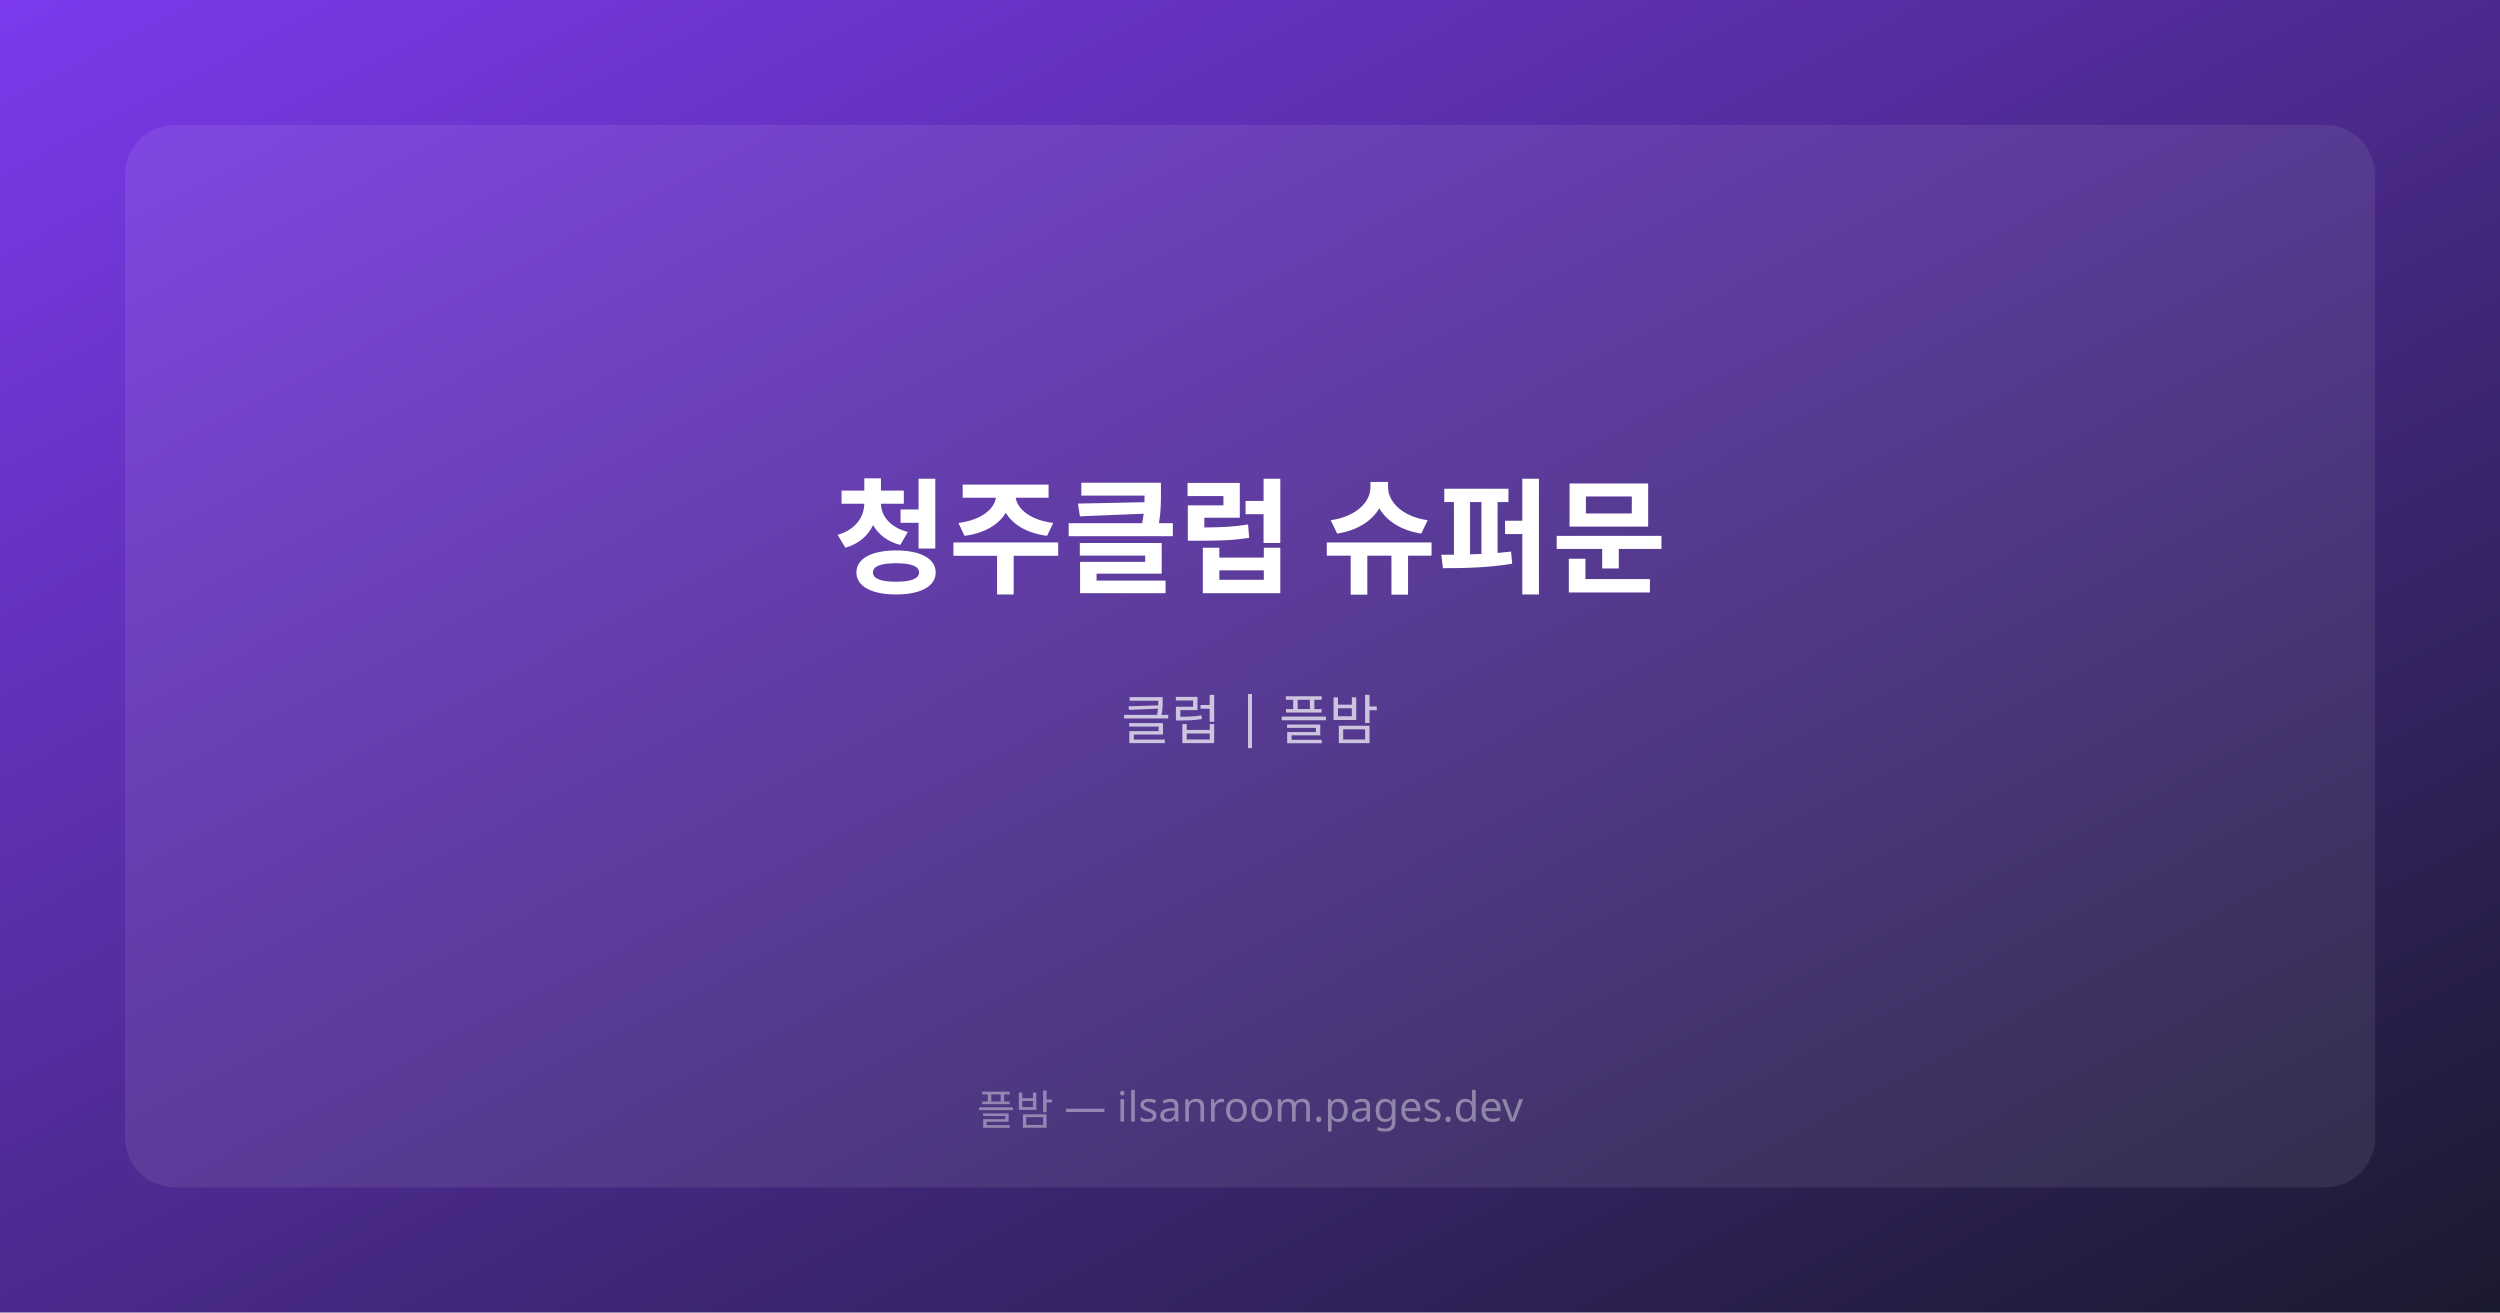
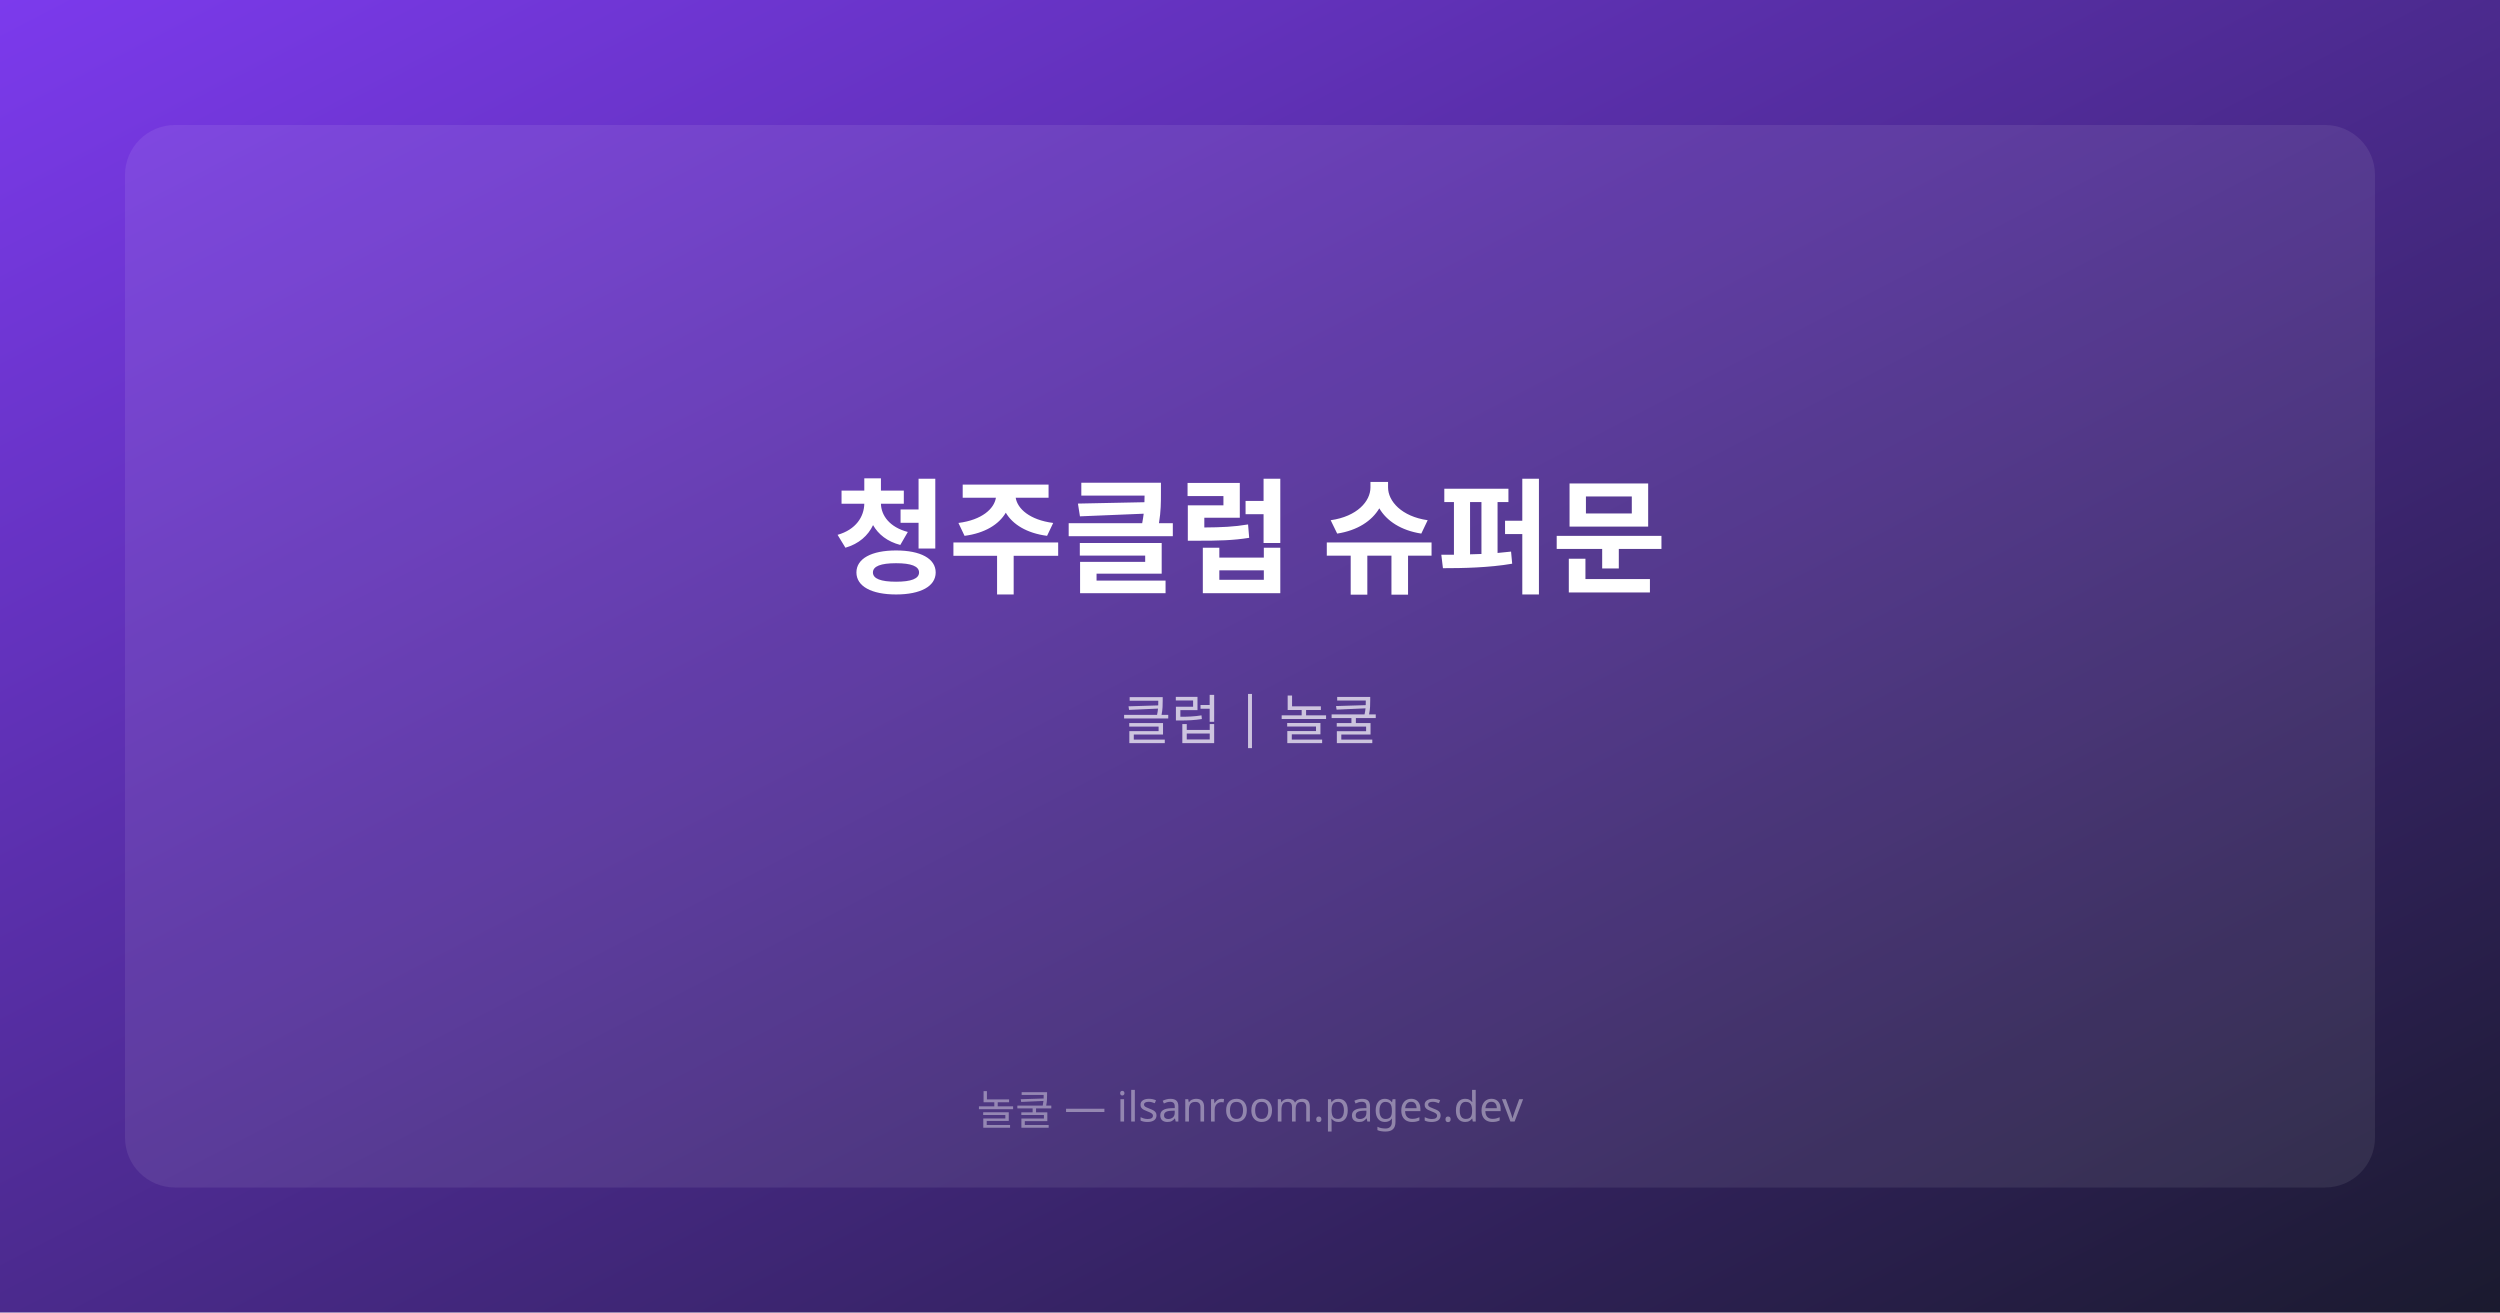
<svg xmlns="http://www.w3.org/2000/svg" width="1200" height="630" viewBox="0 0 1200 630">
  <defs>
    <linearGradient id="bg" x1="0%" y1="0%" x2="100%" y2="100%">
      <stop offset="0%" style="stop-color:#7C3AED;stop-opacity:1" />
      <stop offset="100%" style="stop-color:#1a1a2e;stop-opacity:1" />
    </linearGradient>
  </defs>
  <rect width="1200" height="630" fill="url(#bg)" />
  <rect x="60" y="60" width="1080" height="510" rx="24" fill="rgba(255,255,255,0.08)" />
  <text x="600" y="280" text-anchor="middle" font-family="sans-serif" font-size="60" font-weight="bold" fill="white">청주클럽 슈퍼문</text>
-   <text x="600" y="355" text-anchor="middle" font-family="sans-serif" font-size="26" fill="rgba(255,255,255,0.7)">클럽 | 플밤</text>
-   <text x="600" y="540" text-anchor="middle" font-family="sans-serif" font-size="20" fill="rgba(255,255,255,0.4)">플밤 — ilsanroom.pages.dev</text>
+   <text x="600" y="355" text-anchor="middle" font-family="sans-serif" font-size="26" fill="rgba(255,255,255,0.7)">클럽 | 놀쿨</text>
+   <text x="600" y="540" text-anchor="middle" font-family="sans-serif" font-size="20" fill="rgba(255,255,255,0.4)">놀쿨 — ilsanroom.pages.dev</text>
</svg>
